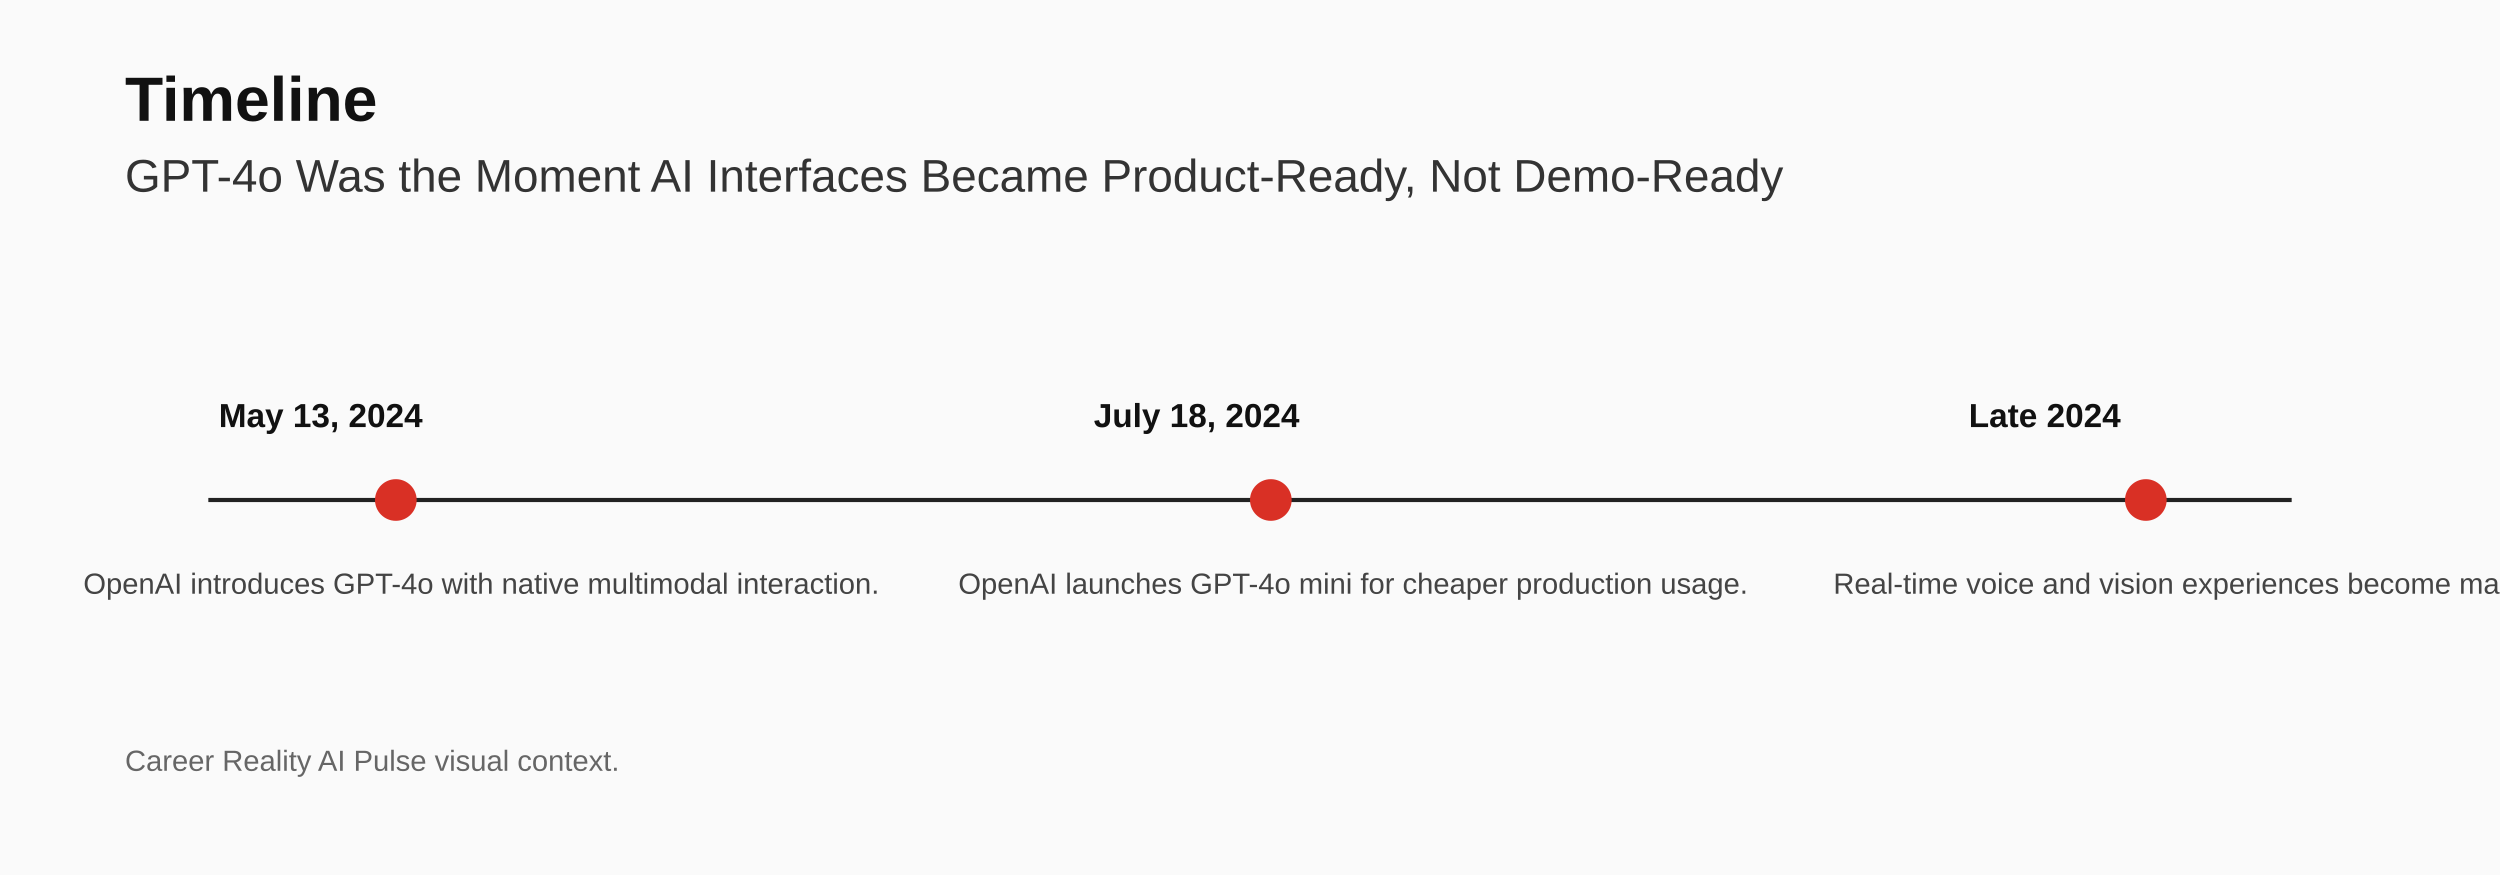
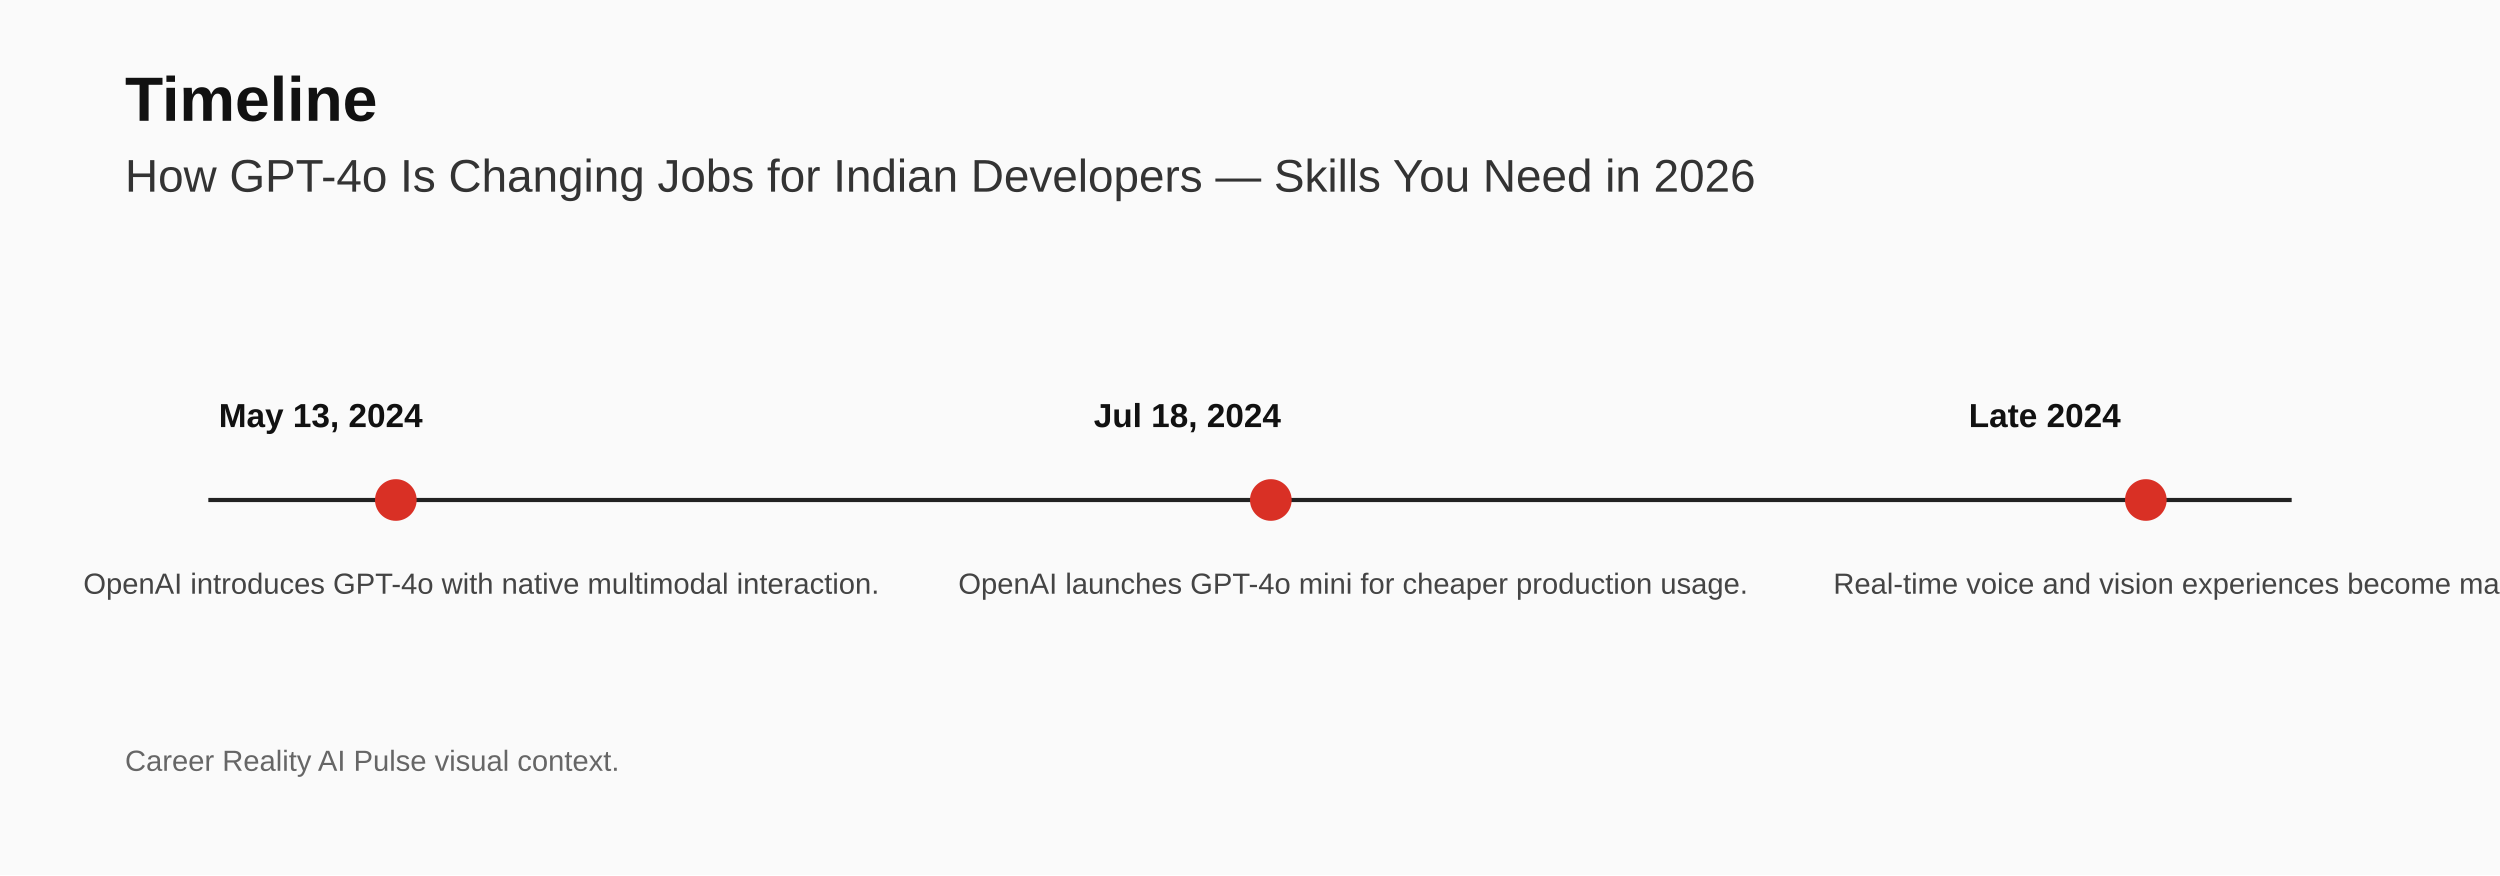
<svg xmlns="http://www.w3.org/2000/svg" width="1200" height="420" viewBox="0 0 1200 420">
  <rect width="1200" height="420" fill="#fafafa" />
  <text x="60" y="58" font-family="Arial,sans-serif" font-size="30" font-weight="700" fill="#111">Timeline</text>
-   <text x="60" y="92" font-family="Arial,sans-serif" font-size="22" fill="#333">GPT-4o Was the Moment AI Interfaces Became Product-Ready, Not Demo-Ready</text>
+   <text x="60" y="92" font-family="Arial,sans-serif" font-size="22" fill="#333">How GPT-4o Is Changing Jobs for Indian Developers — Skills You Need in 2026</text>
  <line x1="100" y1="240" x2="1100" y2="240" stroke="#222" stroke-width="2" />
  <circle cx="190" cy="240" r="10" fill="#d93025" />
  <text x="105" y="205" font-family="Arial,sans-serif" font-size="16" font-weight="700" fill="#111">May 13, 2024</text>
  <text x="40" y="285" font-family="Arial,sans-serif" font-size="14" fill="#444">OpenAI introduces GPT-4o with native multimodal interaction.</text>
  <circle cx="610" cy="240" r="10" fill="#d93025" />
-   <text x="525" y="205" font-family="Arial,sans-serif" font-size="16" font-weight="700" fill="#111">July 18, 2024</text>
+   <text x="525" y="205" font-family="Arial,sans-serif" font-size="16" font-weight="700" fill="#111">Jul 18, 2024</text>
  <text x="460" y="285" font-family="Arial,sans-serif" font-size="14" fill="#444">OpenAI launches GPT-4o mini for cheaper production usage.</text>
  <circle cx="1030" cy="240" r="10" fill="#d93025" />
  <text x="945" y="205" font-family="Arial,sans-serif" font-size="16" font-weight="700" fill="#111">Late 2024</text>
  <text x="880" y="285" font-family="Arial,sans-serif" font-size="14" fill="#444">Real-time voice and vision experiences become mainstream product pat</text>
  <text x="60" y="370" font-family="Arial,sans-serif" font-size="14" fill="#666">Career Reality AI Pulse visual context.</text>
</svg>
